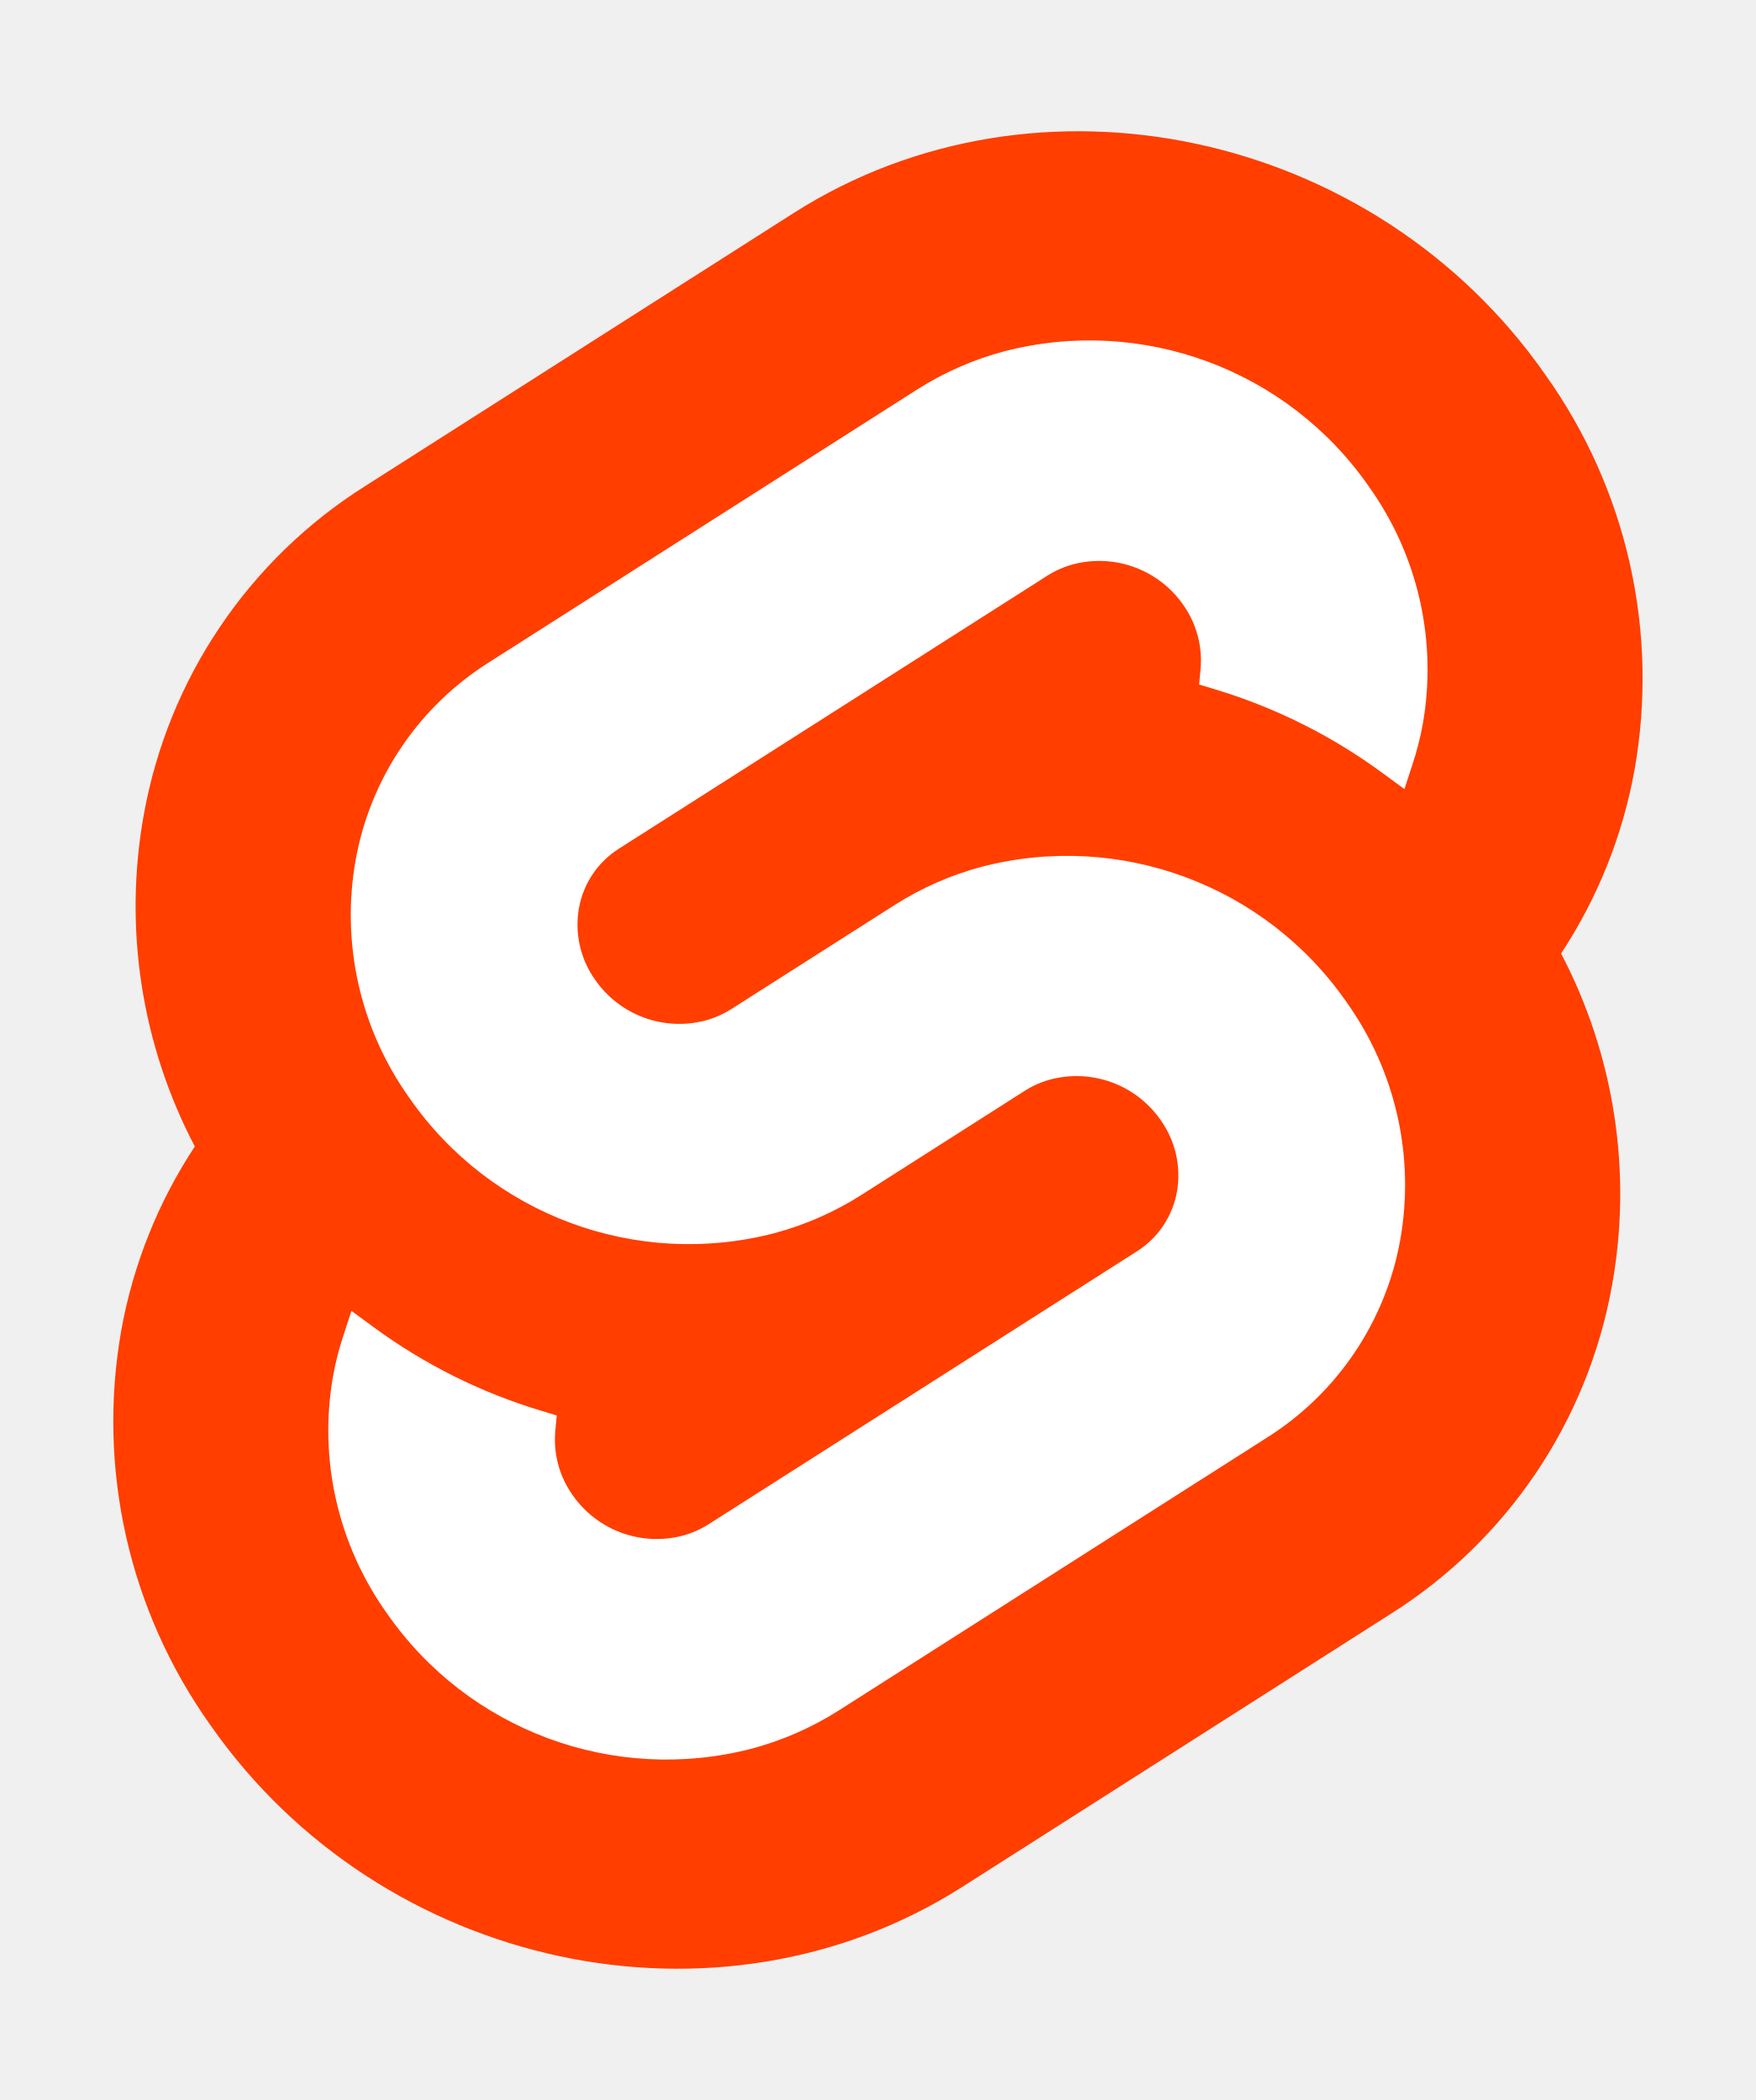
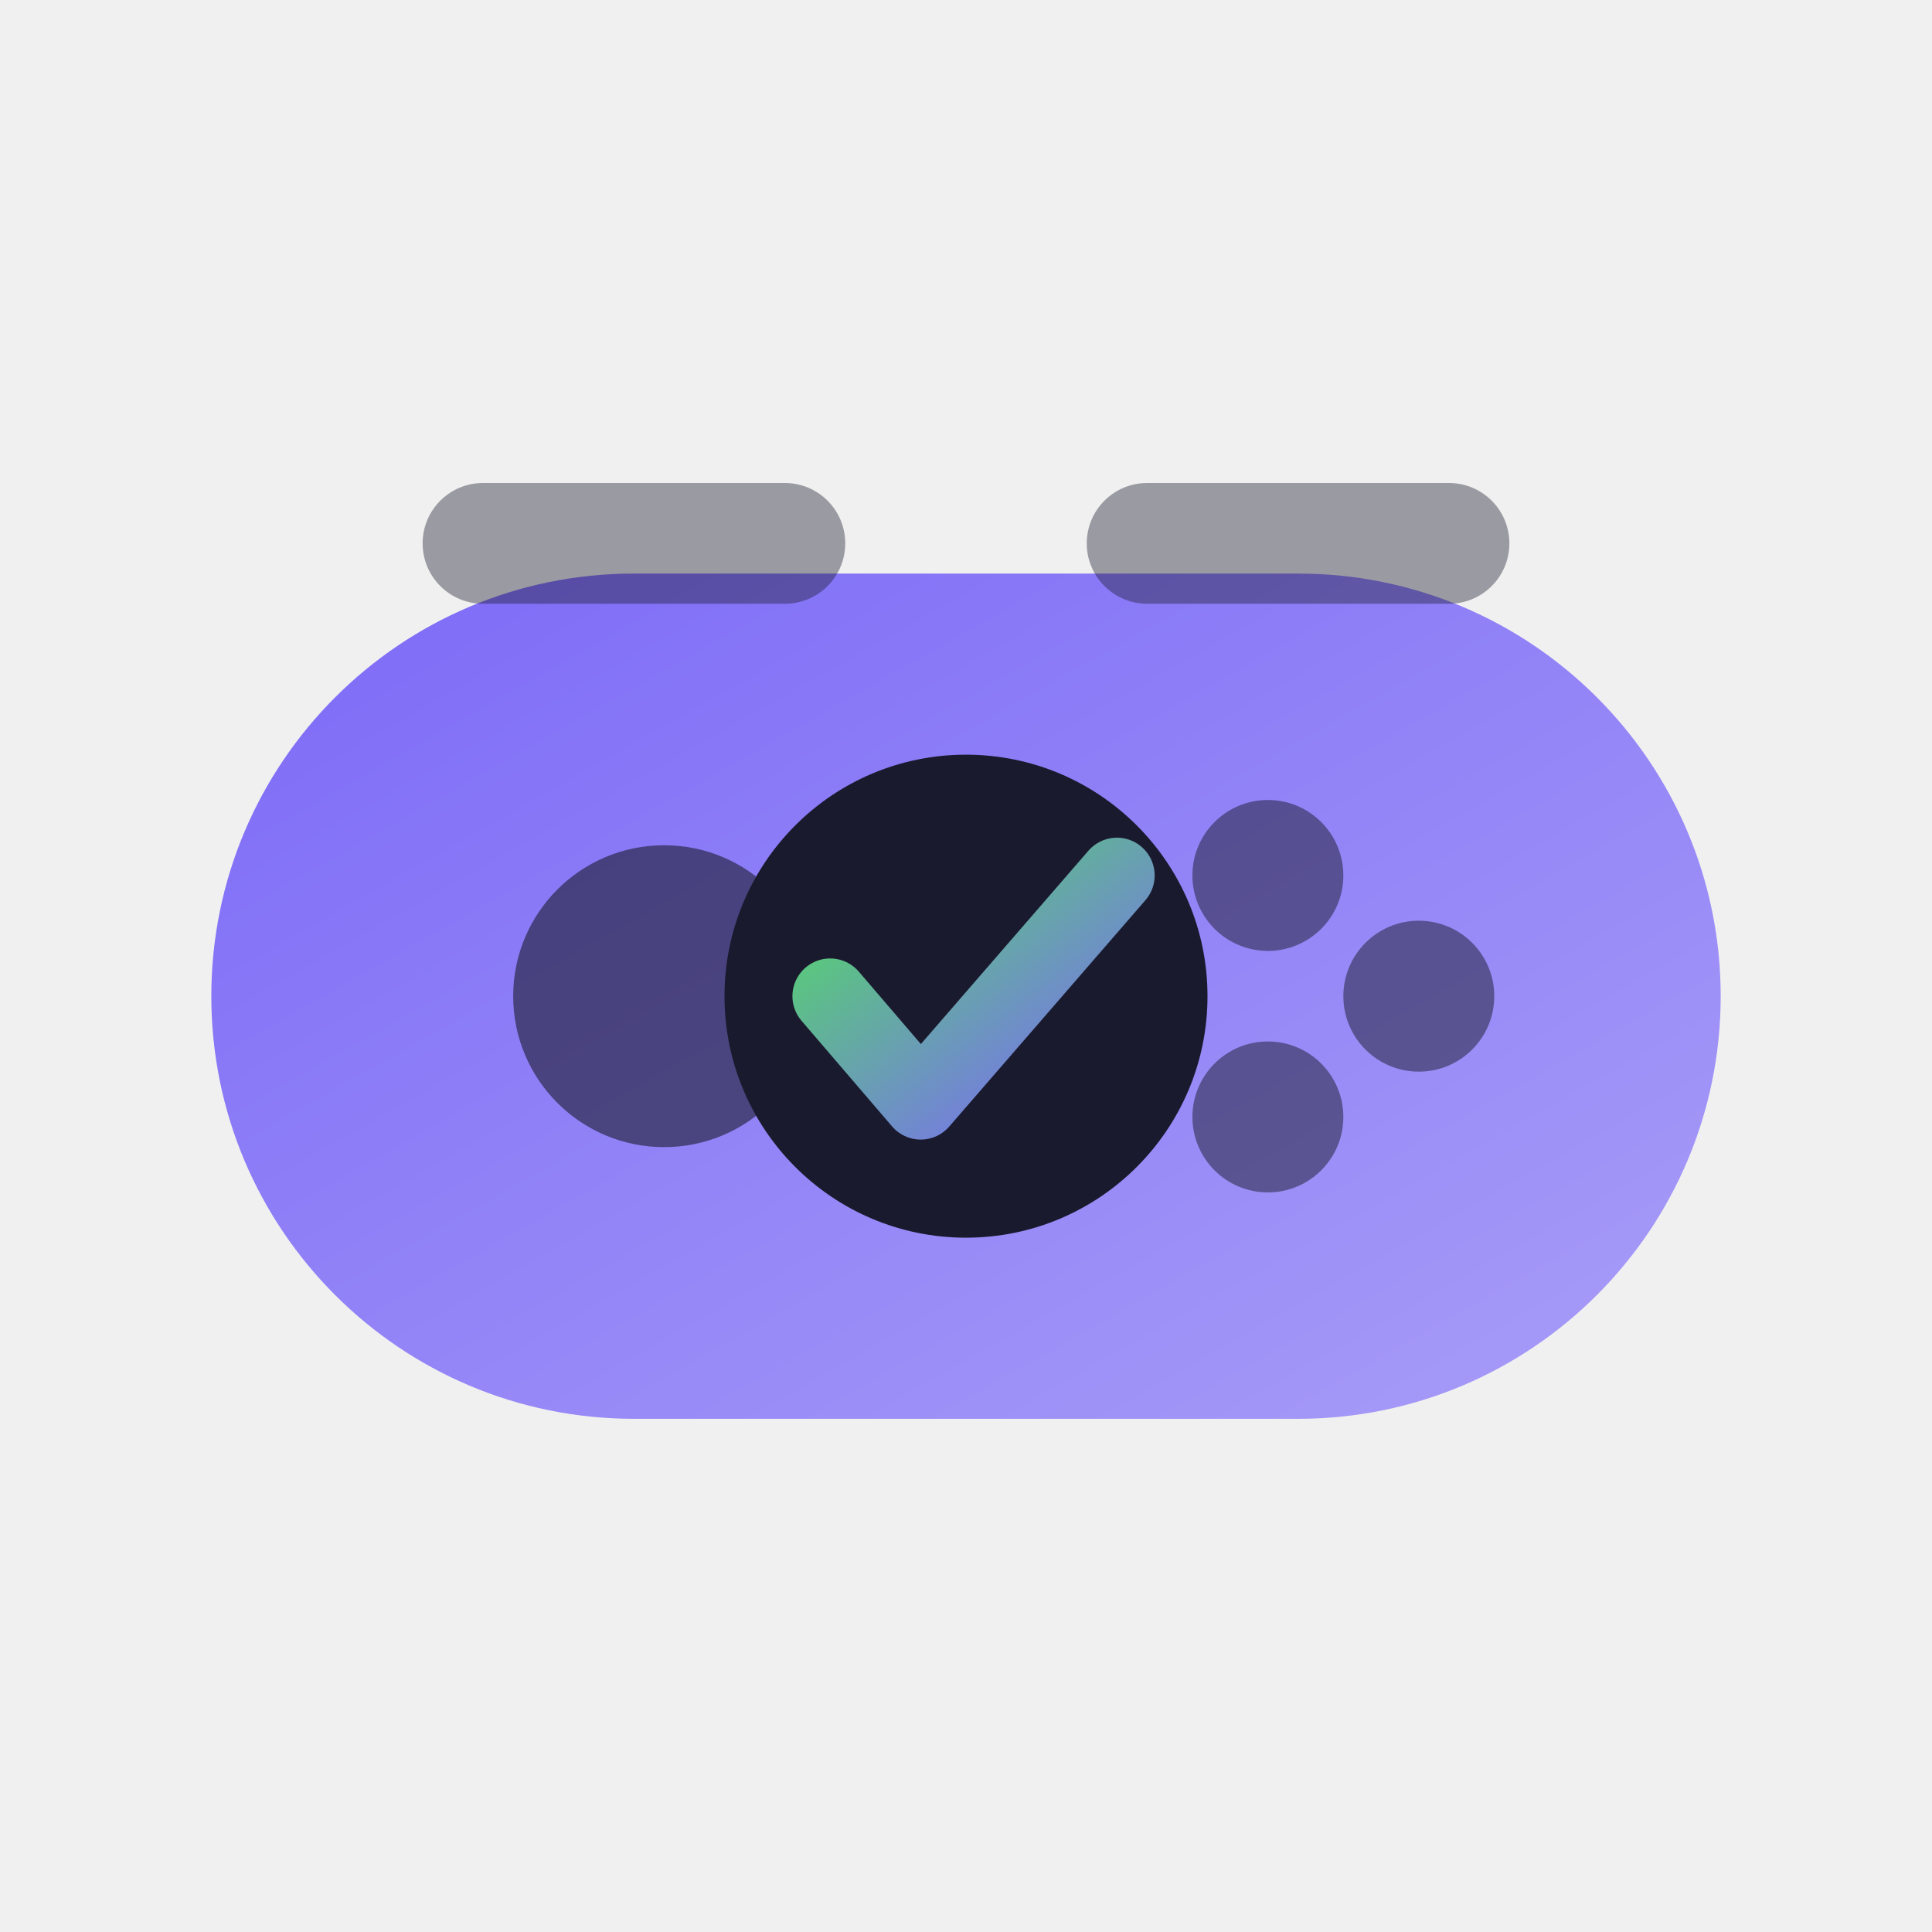
- <svg xmlns="http://www.w3.org/2000/svg" width="107" height="128" viewBox="0 0 107 128">
-   <path d="M94.157 22.819c-10.4-14.885-30.94-19.297-45.792-9.835L22.282 29.608A29.92 29.92 0 0 0 8.764 49.65a31.5 31.5 0 0 0 3.108 20.231 30 30 0 0 0-4.477 11.183 31.9 31.9 0 0 0 5.448 24.116c10.402 14.887 30.942 19.297 45.791 9.835l26.083-16.624A29.92 29.92 0 0 0 98.235 78.35a31.53 31.53 0 0 0-3.105-20.232 30 30 0 0 0 4.474-11.182 31.88 31.88 0 0 0-5.447-24.116" style="fill:#ff3e00" />
-   <path d="M45.817 106.582a20.72 20.72 0 0 1-22.237-8.243 19.17 19.17 0 0 1-3.277-14.503 18 18 0 0 1 .624-2.435l.49-1.498 1.337.981a33.6 33.6 0 0 0 10.203 5.098l.97.294-.09.968a5.85 5.85 0 0 0 1.052 3.878 6.24 6.24 0 0 0 6.695 2.485 5.8 5.8 0 0 0 1.603-.704L69.27 76.28a5.43 5.43 0 0 0 2.45-3.631 5.8 5.8 0 0 0-.987-4.371 6.24 6.24 0 0 0-6.698-2.487 5.7 5.7 0 0 0-1.6.704l-9.953 6.345a19 19 0 0 1-5.296 2.326 20.72 20.72 0 0 1-22.237-8.243 19.17 19.17 0 0 1-3.277-14.502 17.99 17.99 0 0 1 8.13-12.052l26.081-16.623a19 19 0 0 1 5.3-2.329 20.72 20.72 0 0 1 22.237 8.243 19.17 19.17 0 0 1 3.277 14.503 18 18 0 0 1-.624 2.435l-.49 1.498-1.337-.98a33.6 33.6 0 0 0-10.203-5.1l-.97-.294.09-.968a5.86 5.86 0 0 0-1.052-3.878 6.24 6.24 0 0 0-6.696-2.485 5.8 5.8 0 0 0-1.602.704L37.73 51.72a5.42 5.42 0 0 0-2.449 3.63 5.79 5.79 0 0 0 .986 4.372 6.24 6.24 0 0 0 6.698 2.486 5.8 5.8 0 0 0 1.602-.704l9.952-6.342a19 19 0 0 1 5.295-2.328 20.72 20.72 0 0 1 22.237 8.242 19.17 19.17 0 0 1 3.277 14.503 18 18 0 0 1-8.13 12.053l-26.081 16.622a19 19 0 0 1-5.3 2.328" style="fill:#fff" />
+ <svg xmlns="http://www.w3.org/2000/svg" width="128" height="128" viewBox="0 0 128 128">
+   <defs>
+     <linearGradient id="g1" x1="0%" y1="0%" x2="100%" y2="100%">
+       <stop offset="0%" stop-color="#7c6af7" />
+       <stop offset="100%" stop-color="#a89df7" />
+     </linearGradient>
+     <linearGradient id="g2" x1="0%" y1="0%" x2="100%" y2="100%">
+       <stop offset="0%" stop-color="#54d66a" />
+       <stop offset="100%" stop-color="#7c6af7" />
+     </linearGradient>
+   </defs>
+   <rect x="14" y="38" width="100" height="56" rx="28" fill="url(#g1)" />
+   <circle cx="44" cy="66" r="10" fill="#1a1a2e" opacity="0.6" />
+   <circle cx="84" cy="58" r="5" fill="#1a1a2e" opacity="0.5" />
+   <circle cx="94" cy="66" r="5" fill="#1a1a2e" opacity="0.5" />
+   <circle cx="84" cy="74" r="5" fill="#1a1a2e" opacity="0.5" />
+   <circle cx="74" cy="66" r="5" fill="#1a1a2e" opacity="0.5" />
+   <circle cx="64" cy="66" r="16" fill="#1a1a2e" />
+   <polyline points="55,66 61,73 74,58" fill="none" stroke="url(#g2)" stroke-width="5" stroke-linecap="round" stroke-linejoin="round" />
+   <rect x="28" y="32" width="28" height="8" rx="4" fill="#1a1a2e" opacity="0.4" />
+   <rect x="72" y="32" width="28" height="8" rx="4" fill="#1a1a2e" opacity="0.4" />
</svg>
